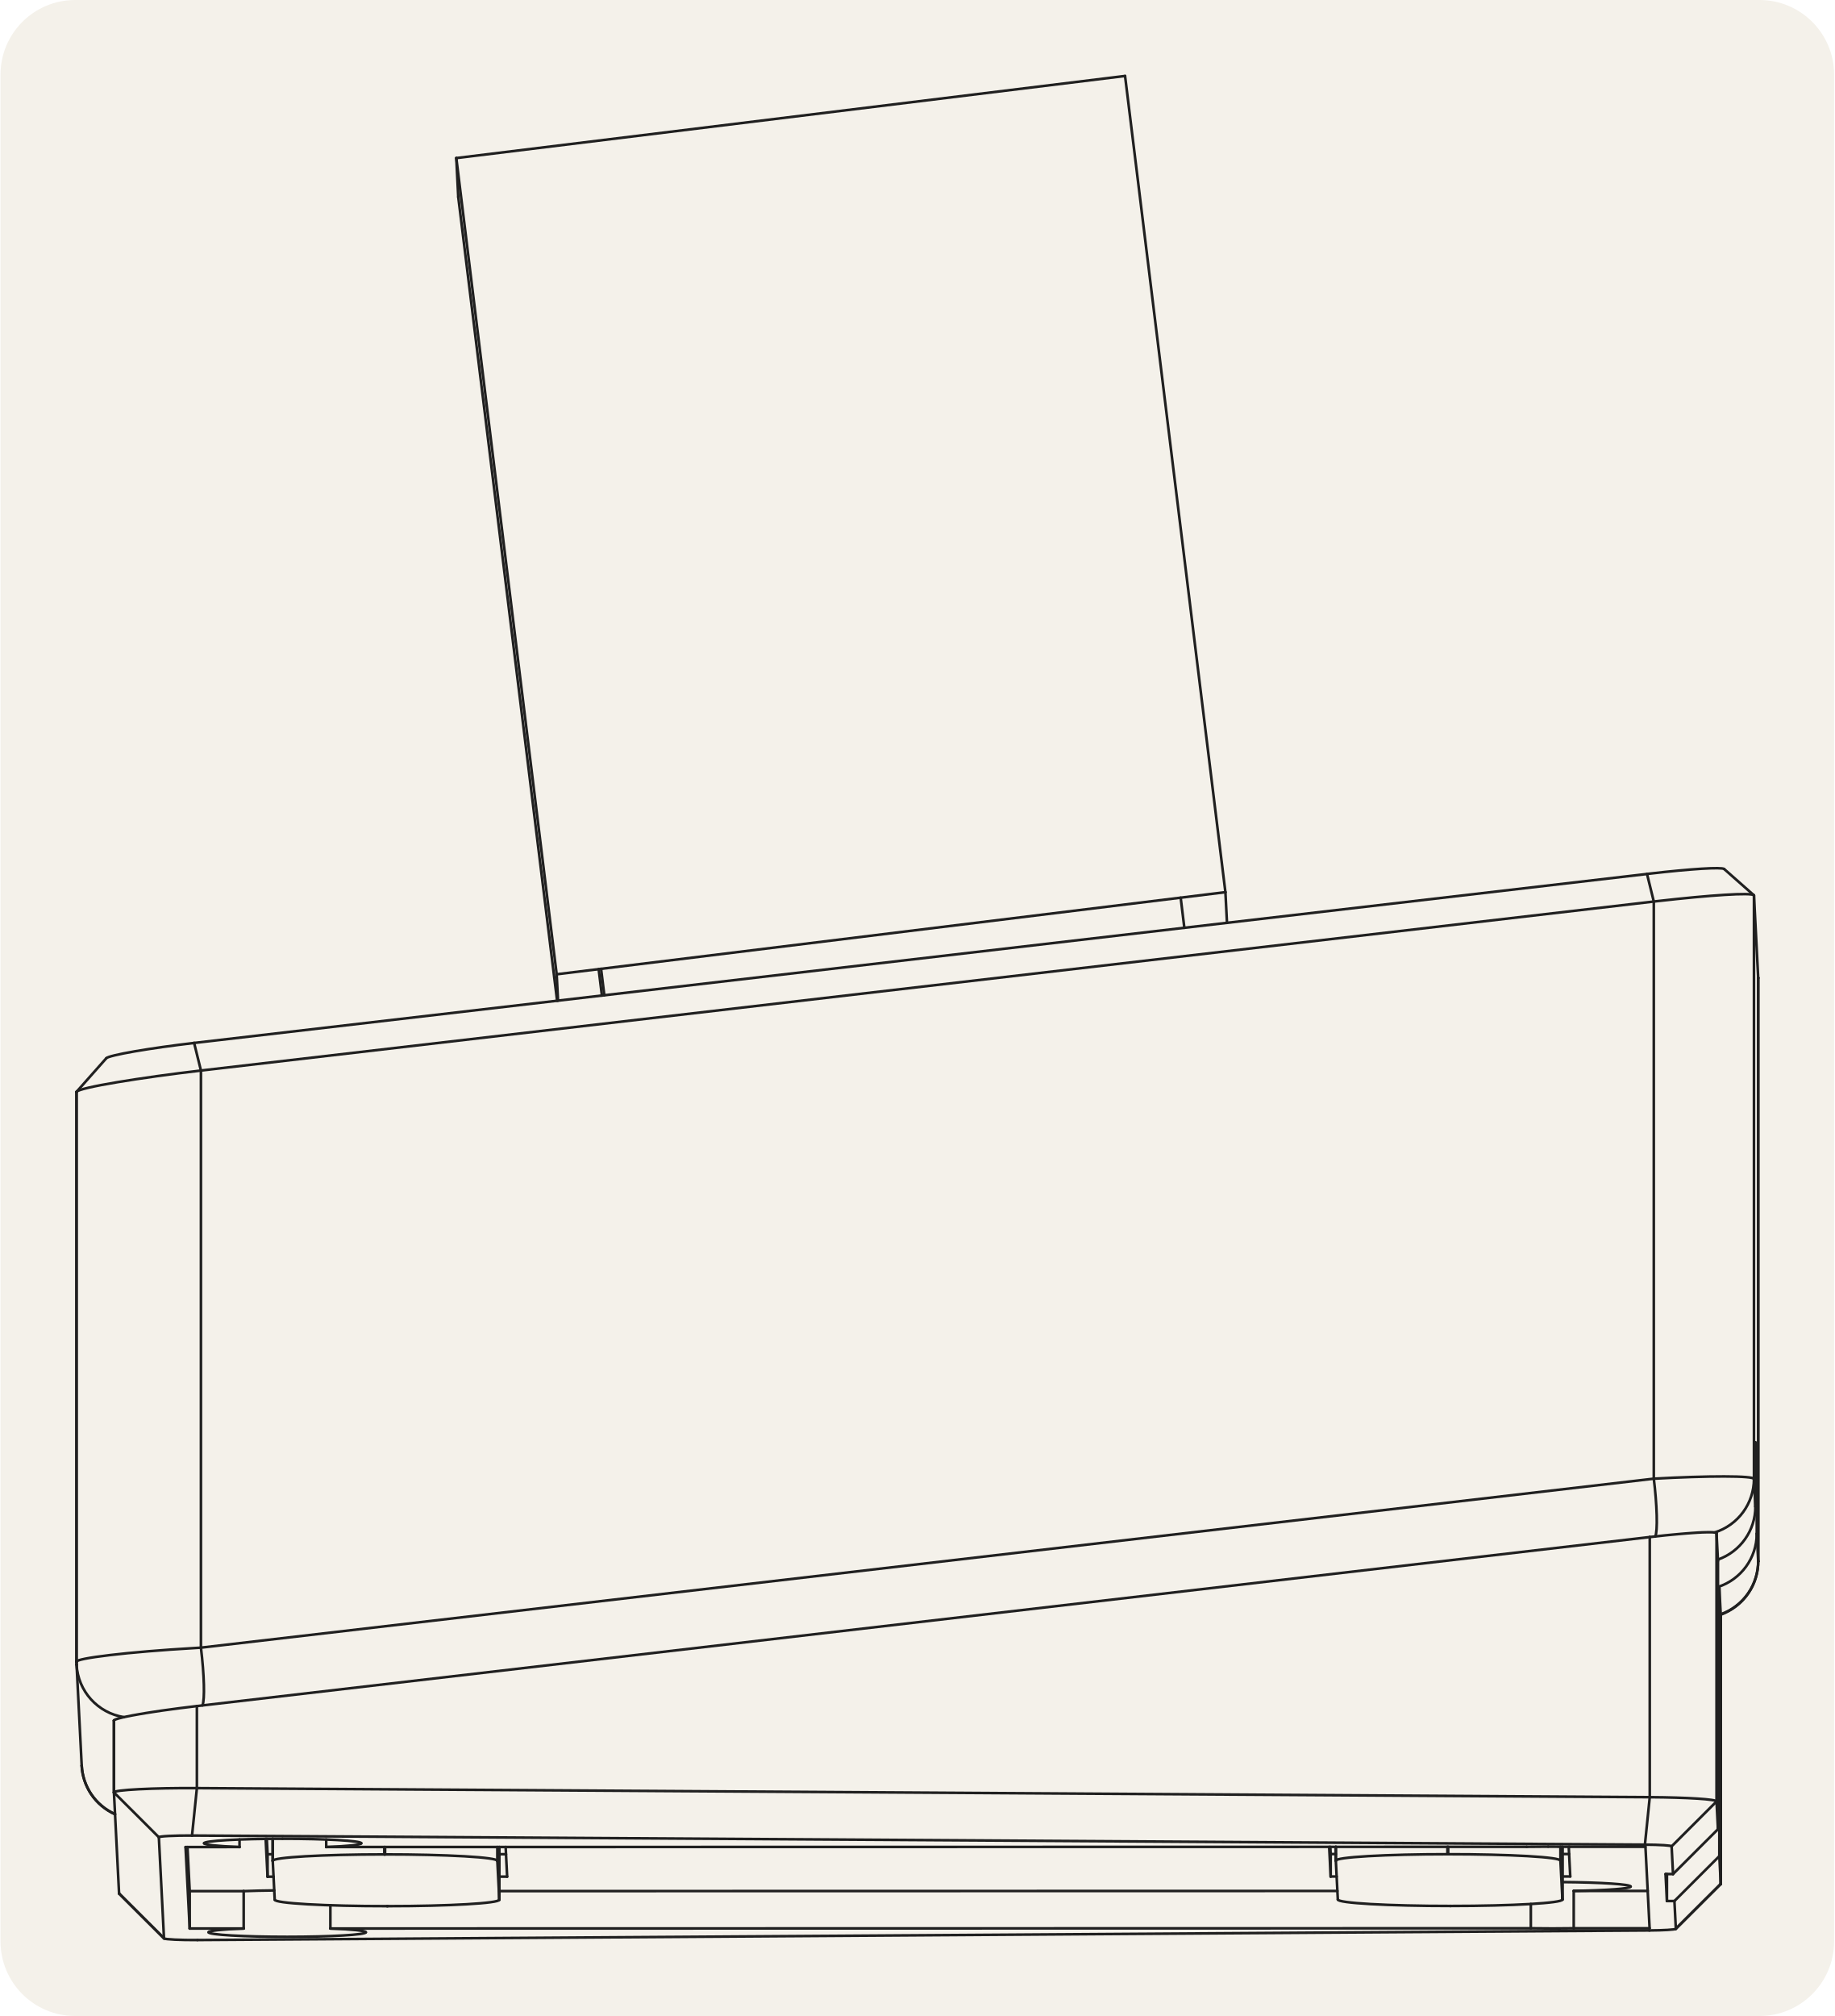
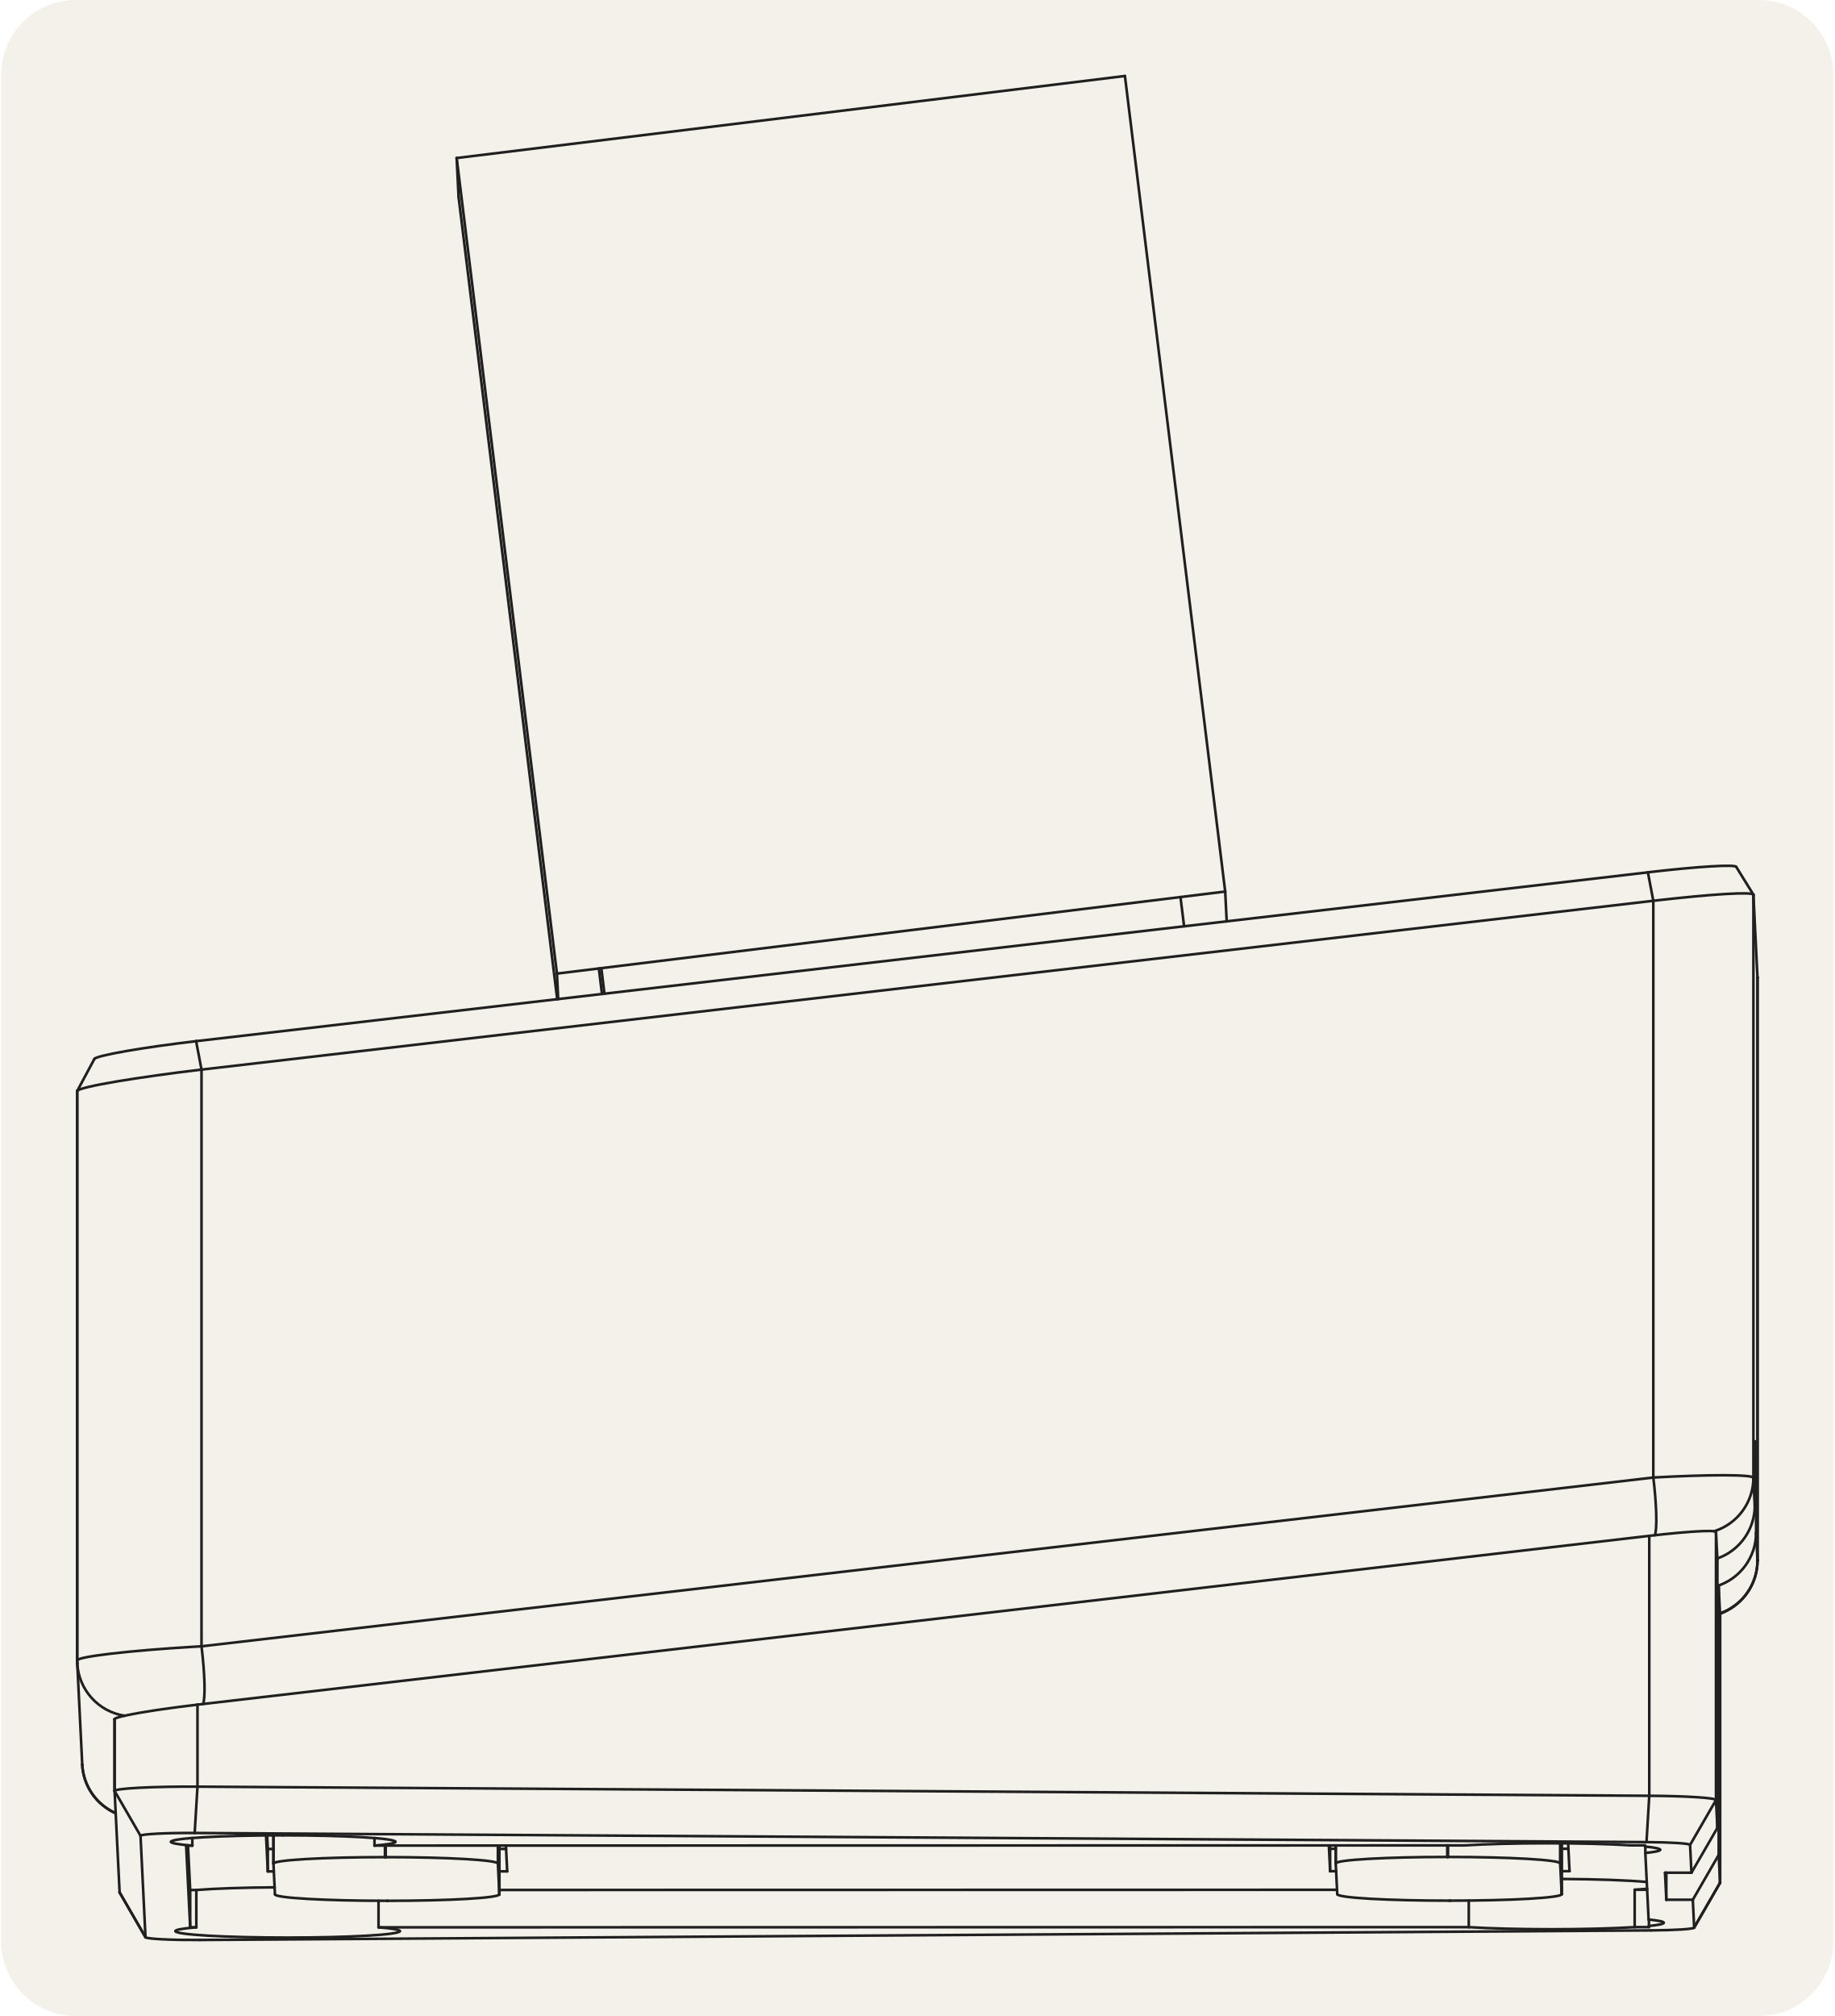
- <svg xmlns="http://www.w3.org/2000/svg" width="294px" height="323px" viewBox="-23.617 -32.151 48.983 53.845" version="1.1">
-   <rect x="-23.617" y="-32.151" width="48.983" height="53.845" rx="1.994" fill="#f4f1ea" />
+ <svg xmlns="http://www.w3.org/2000/svg" width="294px" height="323px" viewBox="-23.644 -32.082 48.982 53.885" version="1.1">
+   <rect x="-23.644" y="-32.082" width="48.982" height="53.885" rx="1.996" fill="#f4f1ea" />
  <g transform="scale(1,-1)" stroke-linecap="round">
    <g fill="none" stroke="rgb(32,32,32)" stroke-width="0.07" id="visible">
-       <path d="M -18.263,3.558 C -19.049,3.467 -19.868,3.352 -20.497,3.247 C -21.129,3.142 -21.54,3.047 -21.582,2.994" />
-       <path d="M -21.582,2.994 Q -21.587,2.989 -21.587,2.984" />
-       <path d="M -21.587,2.984 L -21.587,2.983" />
-       <path d="M -18.444,4.295 C -19.01,4.229 -19.597,4.146 -20.036,4.07 C -20.479,3.993 -20.759,3.925 -20.79,3.888" />
-       <path d="M 22.428,8.941 C 22.399,8.967 22.183,8.97 21.826,8.948 C 21.471,8.926 20.981,8.88 20.463,8.82 C 20.434,8.816 20.399,8.812 20.368,8.808" />
-       <line x1="20.368" y1="8.808" x2="-18.445" y2="4.295" />
-       <line x1="20.549" y1="8.072" x2="-18.263" y2="3.558" />
-       <path d="M 23.338,6.032 L 23.338,6.032" />
-       <path d="M 23.338,6.032 L 23.338,6.033" />
-       <path d="M 22.263,-10.235 A 1.5,1.498 2.922 0,1 23.3,-8.811" />
-       <line x1="23.263" y1="-7.091" x2="23.3" y2="-7.091" />
-       <line x1="23.3" y1="-7.091" x2="23.3" y2="-8.811" />
-       <line x1="23.263" y1="-6.372" x2="23.263" y2="-8.091" />
-       <path d="M 22.261,-9.504 A 1.5,1.498 2.922 0,1 23.263,-8.091" />
-       <line x1="23.338" y1="6.033" x2="23.225" y2="8.233" />
-       <path d="M 23.225,8.233 Q 23.225,8.238 23.22,8.242" />
-       <path d="M 23.22,8.242 C 23.183,8.277 22.907,8.28 22.444,8.251 C 21.984,8.223 21.339,8.162 20.645,8.083 C 20.613,8.079 20.581,8.075 20.549,8.072" />
-       <line x1="23.3" y1="-7.091" x2="23.263" y2="-6.372" />
-       <line x1="-20.45" y1="-18.421" x2="-20.587" y2="-15.722" />
-       <path d="M -20.587,-15.722 A 2.0,0.115 0.0 0,0 -20.587,-15.722" />
-       <path d="M -20.587,-15.722 A 2.0,0.115 0.0 0,0 -18.371,-15.608" />
-       <path d="M -20.587,-13.803 L -20.587,-13.802" />
-       <path d="M -20.587,-13.802 Q -20.58,-13.795 -20.573,-13.787 Q -20.551,-13.777 -20.53,-13.768 Q -20.495,-13.757 -20.459,-13.746 Q -20.41,-13.734 -20.362,-13.721 Q -20.3,-13.708 -20.238,-13.694 Q -20.165,-13.68 -20.091,-13.665 Q -20.007,-13.65 -19.923,-13.635 Q -19.829,-13.619 -19.735,-13.603 Q -19.633,-13.587 -19.531,-13.571 Q -19.422,-13.555 -19.313,-13.538 Q -19.087,-13.506 -18.85,-13.475 Q -18.611,-13.445 -18.371,-13.416" />
-       <line x1="-19.25" y1="-19.619" x2="-19.387" y2="-16.92" />
-       <path d="M 22.338,-10.999 L 22.338,-10.999" />
-       <path d="M 22.338,-10.999 L 22.338,-11" />
-       <line x1="22.3" y1="-10.258" x2="22.338" y2="-10.999" />
-       <line x1="22.263" y1="-10.263" x2="22.3" y2="-10.258" />
-       <line x1="22.225" y1="-8.798" x2="22.263" y2="-9.539" />
-       <path d="M 20.441,-8.902 Q 20.648,-8.878 20.848,-8.857 Q 20.945,-8.848 21.043,-8.838 Q 21.135,-8.829 21.228,-8.821 Q 21.315,-8.813 21.403,-8.806 Q 21.484,-8.8 21.565,-8.794 Q 21.638,-8.789 21.712,-8.784 Q 21.777,-8.781 21.843,-8.777 Q 21.9,-8.775 21.957,-8.774 Q 22.004,-8.773 22.051,-8.773 Q 22.089,-8.774 22.126,-8.775 Q 22.154,-8.777 22.181,-8.78 Q 22.197,-8.784 22.214,-8.788 Q 22.22,-8.793 22.225,-8.798" />
-       <line x1="-18.371" y1="-13.416" x2="20.441" y2="-8.902" />
-       <path d="M -20.446,-18.428 A 2.0,0.115 0.0 0,0 -20.45,-18.421" />
-       <path d="M -19.387,-16.92 A 0.8,0.046 0.0 0,0 -18.501,-16.874" />
-       <line x1="-18.371" y1="-15.608" x2="20.441" y2="-15.85" />
-       <path d="M -18.358,-19.665 A 0.8,0.046 0.0 0,0 -19.248,-19.622" />
-       <path d="M -19.248,-19.622 A 0.8,0.046 0.0 0,0 -19.25,-19.619" />
-       <line x1="20.429" y1="-19.409" x2="-18.358" y2="-19.665" />
-       <path d="M 21.138,-19.363 A 0.8,0.046 -1.5555842984205283e-18 0,0 21.136,-19.366" />
-       <path d="M 21.136,-19.366 A 0.8,0.046 -1.5555842984205283e-18 0,0 20.429,-19.409" />
-       <line x1="21.1" y1="-18.623" x2="21.138" y2="-19.363" />
-       <line x1="20.9" y1="-18.623" x2="21.1" y2="-18.623" />
-       <line x1="20.9" y1="-18.623" x2="20.863" y2="-17.903" />
-       <line x1="20.863" y1="-17.903" x2="21.063" y2="-17.903" />
-       <line x1="21.025" y1="-17.163" x2="21.063" y2="-17.903" />
-       <path d="M 20.312,-17.117 A 0.8,0.046 0.0 0,0 21.025,-17.163" />
-       <line x1="-18.501" y1="-16.874" x2="20.312" y2="-17.117" />
-       <line x1="-18.674" y1="-17.182" x2="-17.232" y2="-17.181" />
-       <line x1="-18.563" y1="-19.357" x2="-18.674" y2="-17.182" />
-       <path d="M -17.232,-17.181 A 2.1,0.121 0.0 0,0 -18.179,-17.08" />
-       <path d="M -18.179,-17.08 A 2.1,0.121 0.0 0,0 -16.085,-16.96" />
-       <line x1="-18.563" y1="-19.357" x2="-17.121" y2="-19.357" />
-       <path d="M -16.085,-16.96 A 2.1,0.121 0.0 0,0 -13.979,-17.08" />
-       <path d="M -13.979,-17.08 A 2.1,0.121 0.0 0,0 -14.916,-17.181" />
-       <path d="M -14.805,-19.357 A 2.1,0.121 0.0 0,0 -13.858,-19.458" />
-       <path d="M -13.858,-19.458 A 2.1,0.121 0.0 0,0 -18.058,-19.458" />
-       <path d="M -18.058,-19.458 A 2.1,0.121 0.0 0,0 -17.121,-19.357" />
-       <line x1="-14.916" y1="-17.181" x2="17.153" y2="-17.176" />
-       <line x1="-14.805" y1="-19.357" x2="17.264" y2="-19.351" />
-       <path d="M 17.153,-17.176 A 2.1,0.121 0.0 0,0 17.726,-17.171" />
-       <path d="M 18.41,-19.351 A 2.1,0.121 0.0 0,0 17.264,-19.351" />
-       <path d="M 17.726,-17.171 A 2.1,0.121 0.0 0,0 18.299,-17.175" />
-       <line x1="18.41" y1="-19.351" x2="20.437" y2="-19.351" />
-       <line x1="18.299" y1="-17.175" x2="20.326" y2="-17.175" />
-       <line x1="20.437" y1="-19.351" x2="20.326" y2="-17.175" />
-       <path d="M 22.338,-18.165 A 2.0,0.115 -1.5555842984205283e-18 0,0 22.338,-18.165" />
-       <path d="M 22.338,-18.165 A 2.0,0.115 -1.5555842984205283e-18 0,0 22.334,-18.172" />
-       <line x1="22.3" y1="-17.424" x2="22.3" y2="-10.258" />
-       <line x1="22.3" y1="-17.424" x2="22.338" y2="-18.165" />
-       <line x1="20.9" y1="-18.623" x2="20.9" y2="-17.903" />
-       <line x1="21.1" y1="-18.623" x2="22.3" y2="-17.424" />
-       <line x1="22.263" y1="-16.705" x2="22.263" y2="-9.539" />
-       <line x1="21.063" y1="-17.903" x2="22.263" y2="-16.705" />
-       <line x1="22.225" y1="-15.964" x2="22.263" y2="-16.705" />
-       <path d="M 20.441,-15.85 A 2.0,0.115 0.0 0,0 22.225,-15.964" />
-       <line x1="-17.232" y1="-17.181" x2="-17.232" y2="-16.979" />
-       <line x1="-18.563" y1="-18.359" x2="-18.623" y2="-17.182" />
-       <line x1="-18.563" y1="-19.357" x2="-18.563" y2="-18.359" />
-       <line x1="-14.916" y1="-17.181" x2="-14.916" y2="-16.98" />
-       <line x1="-17.121" y1="-19.357" x2="-17.121" y2="-18.359" />
-       <line x1="-17.121" y1="-18.359" x2="-18.563" y2="-18.359" />
-       <path d="M -17.121,-18.359 A 2.1,0.121 0.0 0,0 -16.305,-18.34" />
-       <line x1="-14.805" y1="-19.357" x2="-14.805" y2="-18.736" />
-       <line x1="12.096" y1="-18.354" x2="-10.292" y2="-18.358" />
-       <line x1="17.264" y1="-19.351" x2="17.264" y2="-18.703" />
-       <line x1="18.41" y1="-19.351" x2="18.41" y2="-18.353" />
-       <path d="M 18.108,-18.117 A 2.1,0.121 0.0 0,0 19.931,-18.237" />
-       <path d="M 19.931,-18.237 A 2.1,0.121 0.0 0,0 18.41,-18.353" />
-       <line x1="20.386" y1="-18.353" x2="18.41" y2="-18.353" />
-       <line x1="-16.483" y1="-17.973" x2="-16.323" y2="-17.973" />
-       <line x1="-10.292" y1="-17.972" x2="-10.083" y2="-17.972" />
-       <line x1="-10.083" y1="-17.972" x2="-10.123" y2="-17.18" />
-       <line x1="-16.483" y1="-17.973" x2="-16.534" y2="-16.962" />
-       <line x1="11.917" y1="-17.968" x2="12.077" y2="-17.968" />
-       <line x1="18.108" y1="-17.967" x2="18.317" y2="-17.967" />
-       <line x1="18.317" y1="-17.967" x2="18.277" y2="-17.175" />
-       <line x1="11.917" y1="-17.968" x2="11.877" y2="-17.177" />
-       <line x1="-16.483" y1="-17.973" x2="-16.483" y2="-17.374" />
-       <line x1="-16.483" y1="-17.374" x2="-16.345" y2="-17.374" />
-       <line x1="-10.292" y1="-17.373" x2="-10.113" y2="-17.373" />
-       <line x1="-16.483" y1="-17.374" x2="-16.504" y2="-16.962" />
-       <line x1="11.917" y1="-17.968" x2="11.917" y2="-17.369" />
-       <line x1="11.917" y1="-17.369" x2="12.055" y2="-17.369" />
-       <line x1="18.108" y1="-17.368" x2="18.287" y2="-17.368" />
-       <line x1="11.917" y1="-17.369" x2="11.907" y2="-17.177" />
-       <line x1="-13.293" y1="-18.76" x2="-13.273" y2="-18.76" />
-       <path d="M -10.292,-17.19 A 2.99,0.172 180.0 0,1 -10.292,-17.19" />
-       <path d="M -10.292,-17.19 A 2.99,0.172 180.0 0,1 -10.292,-17.189" />
-       <line x1="-10.292" y1="-17.189" x2="-10.292" y2="-17.18" />
-       <path d="M -13.293,-18.76 A 2.99,0.172 0.0 0,0 -16.292,-18.588" />
-       <path d="M -13.273,-18.76 A 2.99,0.172 180.0 0,1 -10.292,-18.588" />
-       <path d="M -10.292,-18.588 A 2.99,0.172 180.0 0,1 -10.292,-18.587" />
-       <line x1="-16.292" y1="-18.588" x2="-16.345" y2="-17.551" />
-       <line x1="-10.292" y1="-18.587" x2="-10.345" y2="-17.55" />
-       <path d="M -13.364,-17.378 A 2.99,0.172 180.0 0,1 -16.345,-17.55" />
-       <path d="M -16.345,-17.55 A 2.99,0.172 180.0 0,1 -16.345,-17.551" />
-       <path d="M -13.344,-17.378 A 2.99,0.172 0.0 0,0 -10.345,-17.55" />
-       <line x1="-13.364" y1="-17.378" x2="-13.344" y2="-17.378" />
-       <line x1="15.107" y1="-18.755" x2="15.127" y2="-18.755" />
-       <path d="M 18.108,-17.186 A 2.99,0.172 180.0 0,1 18.108,-17.185" />
-       <path d="M 18.108,-17.185 A 2.99,0.172 180.0 0,1 18.108,-17.185" />
-       <line x1="18.108" y1="-17.185" x2="18.107" y2="-17.173" />
-       <path d="M 15.107,-18.755 A 2.99,0.172 0.0 0,0 12.108,-18.583" />
-       <path d="M 15.127,-18.755 A 2.99,0.172 180.0 0,1 18.108,-18.583" />
-       <path d="M 18.108,-18.583 A 2.99,0.172 180.0 0,1 18.108,-18.582" />
-       <line x1="12.108" y1="-18.583" x2="12.055" y2="-17.546" />
-       <line x1="18.108" y1="-18.582" x2="18.055" y2="-17.545" />
-       <path d="M 15.036,-17.373 A 2.99,0.172 180.0 0,1 12.055,-17.546" />
-       <path d="M 12.055,-17.546 A 2.99,0.172 180.0 0,1 12.055,-17.546" />
-       <path d="M 15.056,-17.373 A 2.99,0.172 0.0 0,0 18.055,-17.545" />
-       <line x1="15.036" y1="-17.373" x2="15.056" y2="-17.373" />
-       <line x1="-7.551" y1="5.562" x2="-7.638" y2="6.267" />
-       <line x1="-7.487" y1="5.569" x2="-7.574" y2="6.275" />
-       <line x1="8.008" y1="7.371" x2="7.91" y2="8.175" />
-       <line x1="-8.748" y1="5.423" x2="-11.389" y2="26.892" />
-       <line x1="-8.76" y1="6.129" x2="-11.441" y2="27.929" />
-       <line x1="-11.441" y1="27.929" x2="6.424" y2="30.122" />
-       <line x1="9.105" y1="8.322" x2="6.424" y2="30.122" />
-       <line x1="-8.76" y1="6.129" x2="9.105" y2="8.322" />
-       <line x1="-8.724" y1="5.425" x2="-8.76" y2="6.129" />
-       <line x1="-11.389" y1="26.892" x2="-11.441" y2="27.929" />
-       <line x1="9.147" y1="7.504" x2="9.105" y2="8.322" />
-       <line x1="-21.587" y1="-12.232" x2="-21.587" y2="2.983" />
-       <path d="M -21.587,-12.233 A 1.5,1.498 2.922 0,1 -21.585,-12.309" />
-       <path d="M -21.585,-12.309 A 1.5,1.498 2.922 0,1 -20.321,-13.712" />
-       <path d="M -21.448,-15.008 A 1.5,1.498 2.922 0,1 -20.558,-16.301" />
-       <path d="M -18.263,-11.856 C -18.323,-11.86 -18.383,-11.863 -18.443,-11.867 C -19.297,-11.916 -20.13,-11.987 -20.699,-12.055 C -21.274,-12.123 -21.59,-12.187 -21.587,-12.232" />
-       <path d="M -21.587,-12.232 L -21.587,-12.233" />
-       <line x1="-18.263" y1="-11.856" x2="-18.263" y2="3.558" />
-       <path d="M -18.263,-11.856 A 1.5,0.171 -83.367 0,0 -18.222,-13.398" />
-       <line x1="-18.263" y1="3.558" x2="-18.445" y2="4.295" />
-       <line x1="20.549" y1="-7.343" x2="20.549" y2="8.072" />
-       <line x1="20.549" y1="-7.343" x2="-18.263" y2="-11.856" />
-       <line x1="23.338" y1="-9.551" x2="23.338" y2="6.033" />
-       <path d="M 23.338,-9.552 L 23.338,-9.552" />
-       <path d="M 23.338,-9.552 L 23.338,-9.551" />
-       <path d="M 20.549,-7.343 C 20.588,-7.655 20.619,-8.024 20.627,-8.319 C 20.636,-8.617 20.62,-8.818 20.59,-8.885" />
-       <path d="M 23.338,-9.551 C 23.339,-9.829 23.254,-10.142 23.071,-10.403 C 22.891,-10.666 22.618,-10.867 22.336,-10.964" />
-       <line x1="23.338" y1="-9.551" x2="23.3" y2="-8.811" />
-       <line x1="23.263" y1="-8.091" x2="23.225" y2="-7.351" />
-       <path d="M 23.225,-7.351 A 1.5,1.498 -177.078 0,0 22.176,-8.779" />
-       <path d="M 23.225,-7.351 C 23.228,-7.308 22.931,-7.283 22.428,-7.283 C 21.927,-7.282 21.252,-7.304 20.549,-7.343" />
-       <path d="M 20.549,8.072 L 20.368,8.808" />
-       <line x1="23.225" y1="-7.351" x2="23.225" y2="8.233" />
-       <line x1="-20.587" y1="-15.722" x2="-20.587" y2="-13.803" />
-       <line x1="-18.371" y1="-15.608" x2="-18.371" y2="-13.416" />
-       <line x1="-20.45" y1="-18.421" x2="-19.25" y2="-19.619" />
-       <line x1="-20.587" y1="-15.722" x2="-19.387" y2="-16.92" />
-       <line x1="-18.371" y1="-15.608" x2="-18.501" y2="-16.874" />
-       <line x1="20.441" y1="-15.85" x2="20.441" y2="-8.902" />
-       <line x1="22.338" y1="-18.165" x2="22.338" y2="-10.999" />
-       <line x1="22.225" y1="-15.964" x2="22.225" y2="-8.798" />
-       <line x1="20.441" y1="-15.85" x2="20.312" y2="-17.117" />
-       <line x1="22.338" y1="-18.165" x2="21.138" y2="-19.363" />
-       <line x1="22.225" y1="-15.964" x2="21.025" y2="-17.163" />
-       <line x1="-10.292" y1="-18.587" x2="-10.292" y2="-17.189" />
-       <line x1="-16.345" y1="-17.55" x2="-16.345" y2="-16.96" />
-       <line x1="-10.345" y1="-17.55" x2="-10.345" y2="-17.18" />
-       <line x1="-13.364" y1="-17.378" x2="-13.364" y2="-17.181" />
-       <line x1="-13.344" y1="-17.378" x2="-13.344" y2="-17.181" />
-       <line x1="18.108" y1="-18.582" x2="18.108" y2="-17.185" />
-       <line x1="12.055" y1="-17.545" x2="12.055" y2="-17.176" />
-       <line x1="18.055" y1="-17.545" x2="18.055" y2="-17.172" />
-       <line x1="15.036" y1="-17.373" x2="15.036" y2="-17.176" />
-       <line x1="15.056" y1="-17.373" x2="15.056" y2="-17.176" />
-       <line x1="-21.585" y1="-12.309" x2="-21.448" y2="-15.008" />
-       <line x1="-21.587" y1="-12.232" x2="-21.587" y2="2.984" />
-       <path d="M -21.448,-15.008 C -21.436,-15.258 -21.355,-15.528 -21.199,-15.764 C -21.044,-15.999 -20.812,-16.194 -20.557,-16.307" />
-       <path d="M -21.587,-12.232 L -21.585,-12.309" />
-       <path d="M -21.582,2.994 L -20.79,3.888" />
-       <line x1="23.338" y1="-9.552" x2="23.338" y2="6.032" />
-       <path d="M 22.336,-10.977 C 22.405,-10.951 22.475,-10.919 22.546,-10.88 C 22.783,-10.752 22.994,-10.55 23.133,-10.31 C 23.272,-10.072 23.338,-9.802 23.338,-9.552" />
-       <path d="M 23.22,8.242 L 22.428,8.941" />
-       <line x1="-20.587" y1="-15.722" x2="-20.587" y2="-13.802" />
-       <line x1="-19.248" y1="-19.622" x2="-20.446" y2="-18.428" />
-       <line x1="22.338" y1="-18.165" x2="22.338" y2="-10.999" />
-       <line x1="21.136" y1="-19.366" x2="22.334" y2="-18.172" />
-       <line x1="-10.292" y1="-18.588" x2="-10.292" y2="-17.19" />
-       <line x1="-16.345" y1="-17.55" x2="-16.345" y2="-16.96" />
-       <line x1="18.108" y1="-18.583" x2="18.108" y2="-17.185" />
-       <line x1="12.055" y1="-17.546" x2="12.055" y2="-17.176" />
+       <path d="M -18.289,3.493 C -19.086,3.4 -19.918,3.283 -20.55,3.177 C -21.186,3.07 -21.589,2.975 -21.611,2.924" />
+       <path d="M -21.611,2.924 L -21.613,2.918" />
+       <path d="M -21.613,2.918 L -21.613,2.917" />
+       <path d="M -18.434,4.253 C -19.105,4.175 -19.798,4.077 -20.306,3.988 C -20.819,3.898 -21.134,3.82 -21.153,3.778" />
+       <path d="M 22.739,8.913 C 22.721,8.945 22.477,8.95 22.064,8.925 C 21.653,8.901 21.079,8.847 20.473,8.777 C 20.442,8.773 20.411,8.769 20.378,8.765" />
+       <line x1="20.378" y1="8.765" x2="-18.434" y2="4.253" />
+       <line x1="20.523" y1="8.005" x2="-18.289" y2="3.493" />
+       <path d="M 23.308,5.955 L 23.308,5.956" />
+       <path d="M 23.308,5.956 L 23.308,5.956" />
+       <path d="M 22.236,-10.308 A 1.5,1.497 2.819 0,1 23.271,-8.884" />
+       <line x1="23.236" y1="-7.165" x2="23.271" y2="-7.165" />
+       <line x1="23.271" y1="-7.165" x2="23.271" y2="-8.884" />
+       <line x1="23.236" y1="-6.442" x2="23.236" y2="-8.162" />
+       <path d="M 22.234,-9.574 A 1.5,1.497 2.819 0,1 23.236,-8.162" />
+       <line x1="23.308" y1="5.956" x2="23.199" y2="8.166" />
+       <path d="M 23.199,8.166 L 23.198,8.171" />
+       <path d="M 23.198,8.171 C 23.176,8.208 22.907,8.214 22.442,8.186 C 21.981,8.158 21.326,8.097 20.62,8.016 C 20.588,8.012 20.556,8.009 20.523,8.005" />
+       <line x1="23.271" y1="-7.165" x2="23.236" y2="-6.442" />
+       <line x1="-20.479" y1="-18.499" x2="-20.613" y2="-15.788" />
+       <path d="M -20.613,-15.788 A 2.0,0.116 0.0 0,0 -20.613,-15.788" />
+       <path d="M -20.613,-15.788 A 2.0,0.116 0.0 0,0 -18.397,-15.673" />
+       <path d="M -20.613,-13.869 L -20.613,-13.868" />
+       <path d="M -20.613,-13.868 Q -20.606,-13.861 -20.599,-13.853 Q -20.577,-13.843 -20.556,-13.834 Q -20.52,-13.823 -20.485,-13.812 Q -20.436,-13.799 -20.387,-13.787 Q -20.326,-13.773 -20.264,-13.76 Q -20.191,-13.745 -20.117,-13.731 Q -20.033,-13.716 -19.949,-13.7 Q -19.855,-13.684 -19.761,-13.669 Q -19.659,-13.652 -19.557,-13.636 Q -19.448,-13.62 -19.339,-13.604 Q -19.113,-13.571 -18.875,-13.54 Q -18.636,-13.511 -18.397,-13.481" />
+       <line x1="-19.787" y1="-19.696" x2="-19.92" y2="-16.986" />
+       <path d="M 22.308,-11.075 L 22.308,-11.076" />
+       <path d="M 22.308,-11.076 L 22.308,-11.076" />
+       <line x1="22.271" y1="-10.332" x2="22.308" y2="-11.075" />
+       <line x1="22.236" y1="-10.336" x2="22.271" y2="-10.332" />
+       <line x1="22.199" y1="-8.866" x2="22.236" y2="-9.609" />
+       <path d="M 20.415,-8.969 Q 20.622,-8.945 20.822,-8.924 Q 20.92,-8.914 21.017,-8.905 Q 21.109,-8.896 21.202,-8.887 Q 21.29,-8.88 21.377,-8.873 Q 21.458,-8.867 21.539,-8.86 Q 21.612,-8.856 21.686,-8.851 Q 21.752,-8.848 21.817,-8.844 Q 21.874,-8.842 21.931,-8.841 Q 21.978,-8.84 22.025,-8.84 Q 22.063,-8.841 22.1,-8.842 Q 22.128,-8.844 22.155,-8.847 Q 22.171,-8.851 22.188,-8.855 Q 22.193,-8.86 22.199,-8.866" />
+       <line x1="-18.397" y1="-13.481" x2="20.415" y2="-8.969" />
+       <path d="M -20.478,-18.502 A 2.0,0.116 -4.9779385440734595e-17 0,0 -20.479,-18.499" />
+       <path d="M -19.92,-16.986 A 1.307,0.076 0.0 0,0 -18.472,-16.911" />
+       <line x1="-18.397" y1="-15.673" x2="20.415" y2="-15.917" />
+       <path d="M -18.331,-19.771 A 1.307,0.076 -4.9779385440734595e-17 0,0 -19.786,-19.699" />
+       <path d="M -19.786,-19.699 A 1.307,0.076 -4.9779385440734595e-17 0,0 -19.787,-19.696" />
+       <line x1="20.457" y1="-19.515" x2="-18.331" y2="-19.771" />
+       <path d="M 21.615,-19.439 A 1.307,0.076 0.0 0,0 21.614,-19.442" />
+       <path d="M 21.614,-19.442 A 1.307,0.076 0.0 0,0 20.457,-19.515" />
+       <line x1="21.579" y1="-18.696" x2="21.615" y2="-19.439" />
+       <line x1="20.871" y1="-18.696" x2="21.579" y2="-18.696" />
+       <line x1="20.871" y1="-18.696" x2="20.836" y2="-17.973" />
+       <line x1="20.836" y1="-17.973" x2="21.543" y2="-17.973" />
+       <line x1="21.506" y1="-17.23" x2="21.543" y2="-17.973" />
+       <path d="M 20.341,-17.155 A 1.307,0.076 0.0 0,0 21.506,-17.23" />
+       <line x1="-18.472" y1="-16.911" x2="20.341" y2="-17.155" />
+       <line x1="-18.7" y1="-17.249" x2="-18.535" y2="-17.249" />
+       <line x1="-18.592" y1="-19.433" x2="-18.7" y2="-17.249" />
+       <path d="M -18.535,-17.249 A 3.0,0.173 0.0 0,0 -19.105,-17.147" />
+       <path d="M -19.105,-17.147 A 3.0,0.173 0.0 0,0 -16.114,-16.974" />
+       <line x1="-18.592" y1="-19.433" x2="-18.428" y2="-19.433" />
+       <path d="M -16.114,-16.974 A 3.0,0.173 0.0 0,0 -13.105,-17.147" />
+       <path d="M -13.105,-17.147 A 3.0,0.173 0.0 0,0 -13.665,-17.248" />
+       <path d="M -13.557,-19.433 A 3.0,0.173 0.0 0,0 -12.987,-19.534" />
+       <path d="M -12.987,-19.534 A 3.0,0.173 0.0 1,0 -18.987,-19.534" />
+       <path d="M -18.987,-19.534 A 3.0,0.173 0.0 0,0 -18.428,-19.433" />
+       <line x1="-13.665" y1="-17.248" x2="15.482" y2="-17.243" />
+       <line x1="-13.557" y1="-19.433" x2="15.59" y2="-19.428" />
+       <path d="M 15.482,-17.243 A 3.0,0.173 0.0 0,0 17.697,-17.186" />
+       <path d="M 20.025,-19.427 A 3.0,0.173 0.0 0,0 15.59,-19.428" />
+       <path d="M 17.697,-17.186 A 3.0,0.173 0.0 0,0 19.918,-17.242" />
+       <line x1="20.025" y1="-19.427" x2="20.407" y2="-19.427" />
+       <line x1="19.918" y1="-17.242" x2="20.3" y2="-17.242" />
+       <line x1="20.407" y1="-19.427" x2="20.406" y2="-19.397" />
+       <line x1="20.301" y1="-17.273" x2="20.3" y2="-17.242" />
+       <path d="M 20.397,-19.224 A 3.0,0.173 0.0 0,0 20.802,-19.311" />
+       <path d="M 20.802,-19.311 A 3.0,0.173 0.0 0,0 20.406,-19.397" />
+       <path d="M 20.301,-17.273 A 3.0,0.173 0.0 0,0 20.706,-17.359" />
+       <path d="M 20.706,-17.359 A 3.0,0.173 0.0 0,0 20.31,-17.446" />
+       <line x1="20.397" y1="-19.224" x2="20.31" y2="-17.446" />
+       <path d="M 22.308,-18.241 A 2.0,0.116 0.0 0,0 22.308,-18.242" />
+       <path d="M 22.308,-18.242 A 2.0,0.116 0.0 0,0 22.307,-18.245" />
+       <line x1="22.271" y1="-17.498" x2="22.271" y2="-10.332" />
+       <line x1="22.271" y1="-17.498" x2="22.308" y2="-18.241" />
+       <line x1="20.871" y1="-18.696" x2="20.871" y2="-17.973" />
+       <line x1="22.271" y1="-17.498" x2="21.579" y2="-18.696" />
+       <line x1="22.236" y1="-16.775" x2="22.236" y2="-9.609" />
+       <line x1="22.236" y1="-16.775" x2="21.543" y2="-17.973" />
+       <line x1="22.199" y1="-16.031" x2="22.236" y2="-16.775" />
+       <path d="M 20.415,-15.917 A 2.0,0.116 0.0 0,0 22.199,-16.031" />
+       <line x1="-18.535" y1="-17.249" x2="-18.535" y2="-17.045" />
+       <line x1="-18.592" y1="-19.433" x2="-18.592" y2="-18.435" />
+       <line x1="-18.592" y1="-18.435" x2="-18.651" y2="-17.249" />
+       <line x1="-13.665" y1="-17.248" x2="-13.665" y2="-17.046" />
+       <line x1="-18.428" y1="-19.433" x2="-18.428" y2="-18.435" />
+       <line x1="-18.428" y1="-18.435" x2="-18.592" y2="-18.435" />
+       <path d="M -18.428,-18.435 A 3.0,0.173 0.0 0,0 -16.335,-18.364" />
+       <line x1="-13.557" y1="-19.433" x2="-13.557" y2="-18.724" />
+       <line x1="12.068" y1="-18.43" x2="-10.326" y2="-18.434" />
+       <line x1="15.59" y1="-19.428" x2="15.59" y2="-18.717" />
+       <line x1="20.31" y1="-17.446" x2="20.31" y2="-17.273" />
+       <line x1="20.025" y1="-19.427" x2="20.025" y2="-18.429" />
+       <path d="M 20.357,-18.403 A 3.0,0.173 0.0 0,0 20.025,-18.429" />
+       <line x1="20.406" y1="-19.397" x2="20.406" y2="-19.225" />
+       <path d="M 18.074,-18.14 A 3.0,0.173 0.0 0,0 20.348,-18.221" />
+       <line x1="20.358" y1="-18.429" x2="20.025" y2="-18.429" />
+       <line x1="-16.517" y1="-17.938" x2="-16.356" y2="-17.938" />
+       <line x1="-10.326" y1="-17.937" x2="-10.117" y2="-17.937" />
+       <line x1="-10.117" y1="-17.937" x2="-10.151" y2="-17.247" />
+       <line x1="-16.517" y1="-17.938" x2="-16.564" y2="-16.976" />
+       <line x1="11.883" y1="-17.933" x2="12.044" y2="-17.933" />
+       <line x1="18.074" y1="-17.932" x2="18.283" y2="-17.932" />
+       <line x1="18.283" y1="-17.932" x2="18.246" y2="-17.189" />
+       <line x1="11.883" y1="-17.933" x2="11.849" y2="-17.244" />
+       <line x1="-16.517" y1="-17.938" x2="-16.517" y2="-17.339" />
+       <line x1="-16.517" y1="-17.339" x2="-16.366" y2="-17.339" />
+       <line x1="-10.326" y1="-17.338" x2="-10.146" y2="-17.338" />
+       <line x1="-16.517" y1="-17.339" x2="-16.535" y2="-16.975" />
+       <line x1="11.883" y1="-17.933" x2="11.883" y2="-17.334" />
+       <line x1="11.883" y1="-17.334" x2="12.033" y2="-17.334" />
+       <line x1="18.074" y1="-17.333" x2="18.253" y2="-17.333" />
+       <line x1="11.883" y1="-17.334" x2="11.879" y2="-17.244" />
+       <line x1="-13.328" y1="-18.724" x2="-13.308" y2="-18.724" />
+       <path d="M -13.328,-18.724 A 2.99,0.173 0.0 0,0 -16.326,-18.552" />
+       <path d="M -13.308,-18.724 A 2.99,0.173 180.0 0,1 -10.326,-18.552" />
+       <path d="M -10.326,-18.552 A 2.99,0.173 180.0 0,1 -10.326,-18.551" />
+       <line x1="-16.326" y1="-18.552" x2="-16.366" y2="-17.73" />
+       <line x1="-10.326" y1="-18.551" x2="-10.366" y2="-17.729" />
+       <path d="M -13.385,-17.557 A 2.99,0.173 180.0 0,1 -16.366,-17.73" />
+       <path d="M -16.366,-17.73 A 2.99,0.173 180.0 0,1 -16.366,-17.73" />
+       <path d="M -13.365,-17.557 A 2.99,0.173 0.0 0,0 -10.366,-17.729" />
+       <line x1="-13.385" y1="-17.557" x2="-13.365" y2="-17.557" />
+       <line x1="15.072" y1="-18.72" x2="15.092" y2="-18.72" />
+       <path d="M 15.072,-18.72 A 2.99,0.173 0.0 0,0 12.074,-18.547" />
+       <path d="M 15.092,-18.72 A 2.99,0.173 180.0 0,1 18.074,-18.547" />
+       <path d="M 18.074,-18.547 A 2.99,0.173 180.0 0,1 18.074,-18.546" />
+       <line x1="12.074" y1="-18.547" x2="12.033" y2="-17.725" />
+       <line x1="18.074" y1="-18.546" x2="18.033" y2="-17.724" />
+       <path d="M 15.015,-17.552 A 2.99,0.173 180.0 0,1 12.033,-17.725" />
+       <path d="M 12.033,-17.725 A 2.99,0.173 180.0 0,1 12.033,-17.725" />
+       <path d="M 15.035,-17.552 A 2.99,0.173 0.0 0,0 18.033,-17.724" />
+       <line x1="15.015" y1="-17.552" x2="15.035" y2="-17.552" />
+       <line x1="-7.583" y1="5.515" x2="-7.667" y2="6.197" />
+       <line x1="-7.517" y1="5.522" x2="-7.601" y2="6.205" />
+       <line x1="7.979" y1="7.324" x2="7.882" y2="8.105" />
+       <line x1="-8.78" y1="5.376" x2="-11.417" y2="26.818" />
+       <line x1="-8.787" y1="6.059" x2="-11.468" y2="27.858" />
+       <line x1="-11.468" y1="27.858" x2="6.397" y2="30.051" />
+       <line x1="9.078" y1="8.252" x2="6.397" y2="30.051" />
+       <line x1="-8.787" y1="6.059" x2="9.078" y2="8.252" />
+       <line x1="-8.754" y1="5.379" x2="-8.787" y2="6.059" />
+       <line x1="-11.417" y1="26.818" x2="-11.468" y2="27.858" />
+       <line x1="9.118" y1="7.456" x2="9.078" y2="8.252" />
+       <line x1="-21.613" y1="-12.298" x2="-21.613" y2="2.917" />
+       <path d="M -21.613,-12.299 A 1.5,1.497 2.819 0,1 -21.611,-12.372" />
+       <path d="M -21.611,-12.372 A 1.5,1.497 2.819 0,1 -20.347,-13.778" />
+       <path d="M -21.478,-15.083 A 1.5,1.497 2.819 0,1 -20.584,-16.38" />
+       <path d="M -18.289,-11.922 C -18.349,-11.925 -18.409,-11.928 -18.469,-11.932 C -19.323,-11.982 -20.156,-12.052 -20.725,-12.12 C -21.3,-12.188 -21.615,-12.253 -21.613,-12.298" />
+       <path d="M -21.613,-12.298 L -21.613,-12.299" />
+       <line x1="-18.289" y1="-11.922" x2="-18.289" y2="3.493" />
+       <path d="M -18.289,-11.922 A 1.5,0.171 -83.369 0,0 -18.247,-13.464" />
+       <line x1="-18.434" y1="4.253" x2="-18.289" y2="3.493" />
+       <line x1="20.523" y1="-7.41" x2="20.523" y2="8.005" />
+       <line x1="20.523" y1="-7.41" x2="-18.289" y2="-11.922" />
+       <line x1="23.308" y1="-9.628" x2="23.308" y2="5.956" />
+       <path d="M 23.308,-9.629 L 23.308,-9.628" />
+       <path d="M 23.308,-9.628 L 23.308,-9.628" />
+       <path d="M 20.523,-7.41 C 20.562,-7.722 20.593,-8.09 20.601,-8.385 C 20.61,-8.683 20.594,-8.885 20.564,-8.952" />
+       <path d="M 23.308,-9.628 C 23.31,-9.906 23.224,-10.218 23.042,-10.48 C 22.862,-10.743 22.589,-10.943 22.306,-11.04" />
+       <line x1="23.308" y1="-9.628" x2="23.271" y2="-8.884" />
+       <line x1="23.236" y1="-8.162" x2="23.199" y2="-7.418" />
+       <path d="M 23.199,-7.418 A 1.5,1.497 -177.181 0,0 22.15,-8.846" />
+       <path d="M 23.199,-7.418 C 23.202,-7.375 22.905,-7.35 22.402,-7.349 C 21.901,-7.349 21.226,-7.371 20.523,-7.41" />
+       <path d="M 20.378,8.765 L 20.523,8.005" />
+       <line x1="23.199" y1="-7.418" x2="23.199" y2="8.166" />
+       <line x1="-20.613" y1="-15.788" x2="-20.613" y2="-13.869" />
+       <line x1="-18.397" y1="-15.673" x2="-18.397" y2="-13.481" />
+       <line x1="-19.787" y1="-19.696" x2="-20.479" y2="-18.499" />
+       <line x1="-19.92" y1="-16.986" x2="-20.613" y2="-15.788" />
+       <line x1="-18.472" y1="-16.911" x2="-18.397" y2="-15.673" />
+       <line x1="20.415" y1="-15.917" x2="20.415" y2="-8.969" />
+       <line x1="22.308" y1="-18.241" x2="22.308" y2="-11.075" />
+       <line x1="22.199" y1="-16.031" x2="22.199" y2="-8.866" />
+       <line x1="20.341" y1="-17.155" x2="20.415" y2="-15.917" />
+       <line x1="21.615" y1="-19.439" x2="22.308" y2="-18.241" />
+       <line x1="21.506" y1="-17.23" x2="22.199" y2="-16.031" />
+       <line x1="-10.326" y1="-18.551" x2="-10.326" y2="-17.247" />
+       <line x1="-16.366" y1="-17.729" x2="-16.366" y2="-16.974" />
+       <line x1="-10.366" y1="-17.729" x2="-10.366" y2="-17.247" />
+       <line x1="-13.385" y1="-17.557" x2="-13.385" y2="-17.248" />
+       <line x1="-13.365" y1="-17.557" x2="-13.365" y2="-17.248" />
+       <line x1="18.074" y1="-18.546" x2="18.074" y2="-17.187" />
+       <line x1="12.033" y1="-17.724" x2="12.033" y2="-17.244" />
+       <line x1="18.033" y1="-17.724" x2="18.033" y2="-17.187" />
+       <line x1="15.015" y1="-17.552" x2="15.015" y2="-17.243" />
+       <line x1="15.035" y1="-17.552" x2="15.035" y2="-17.243" />
+       <line x1="-21.611" y1="-12.372" x2="-21.478" y2="-15.083" />
+       <line x1="-21.613" y1="-12.298" x2="-21.613" y2="2.918" />
+       <path d="M -21.478,-15.083 C -21.466,-15.333 -21.386,-15.605 -21.228,-15.841 C -21.073,-16.078 -20.84,-16.273 -20.584,-16.386" />
+       <path d="M -21.613,-12.298 L -21.611,-12.372" />
+       <path d="M -21.153,3.778 L -21.611,2.924" />
+       <line x1="23.308" y1="-9.628" x2="23.308" y2="5.956" />
+       <path d="M 22.307,-11.053 C 22.376,-11.027 22.446,-10.995 22.518,-10.956 C 22.754,-10.827 22.965,-10.626 23.103,-10.386 C 23.243,-10.148 23.309,-9.878 23.308,-9.628" />
+       <path d="M 22.739,8.913 L 23.198,8.171" />
+       <line x1="-20.613" y1="-15.788" x2="-20.613" y2="-13.868" />
+       <line x1="-19.786" y1="-19.699" x2="-20.478" y2="-18.502" />
+       <line x1="22.308" y1="-18.242" x2="22.308" y2="-11.076" />
+       <line x1="21.614" y1="-19.442" x2="22.307" y2="-18.245" />
+       <line x1="-10.326" y1="-18.552" x2="-10.326" y2="-17.247" />
+       <line x1="-16.366" y1="-17.73" x2="-16.366" y2="-16.974" />
+       <line x1="18.074" y1="-18.547" x2="18.074" y2="-17.187" />
+       <line x1="12.033" y1="-17.725" x2="12.033" y2="-17.244" />
    </g>
  </g>
</svg>
